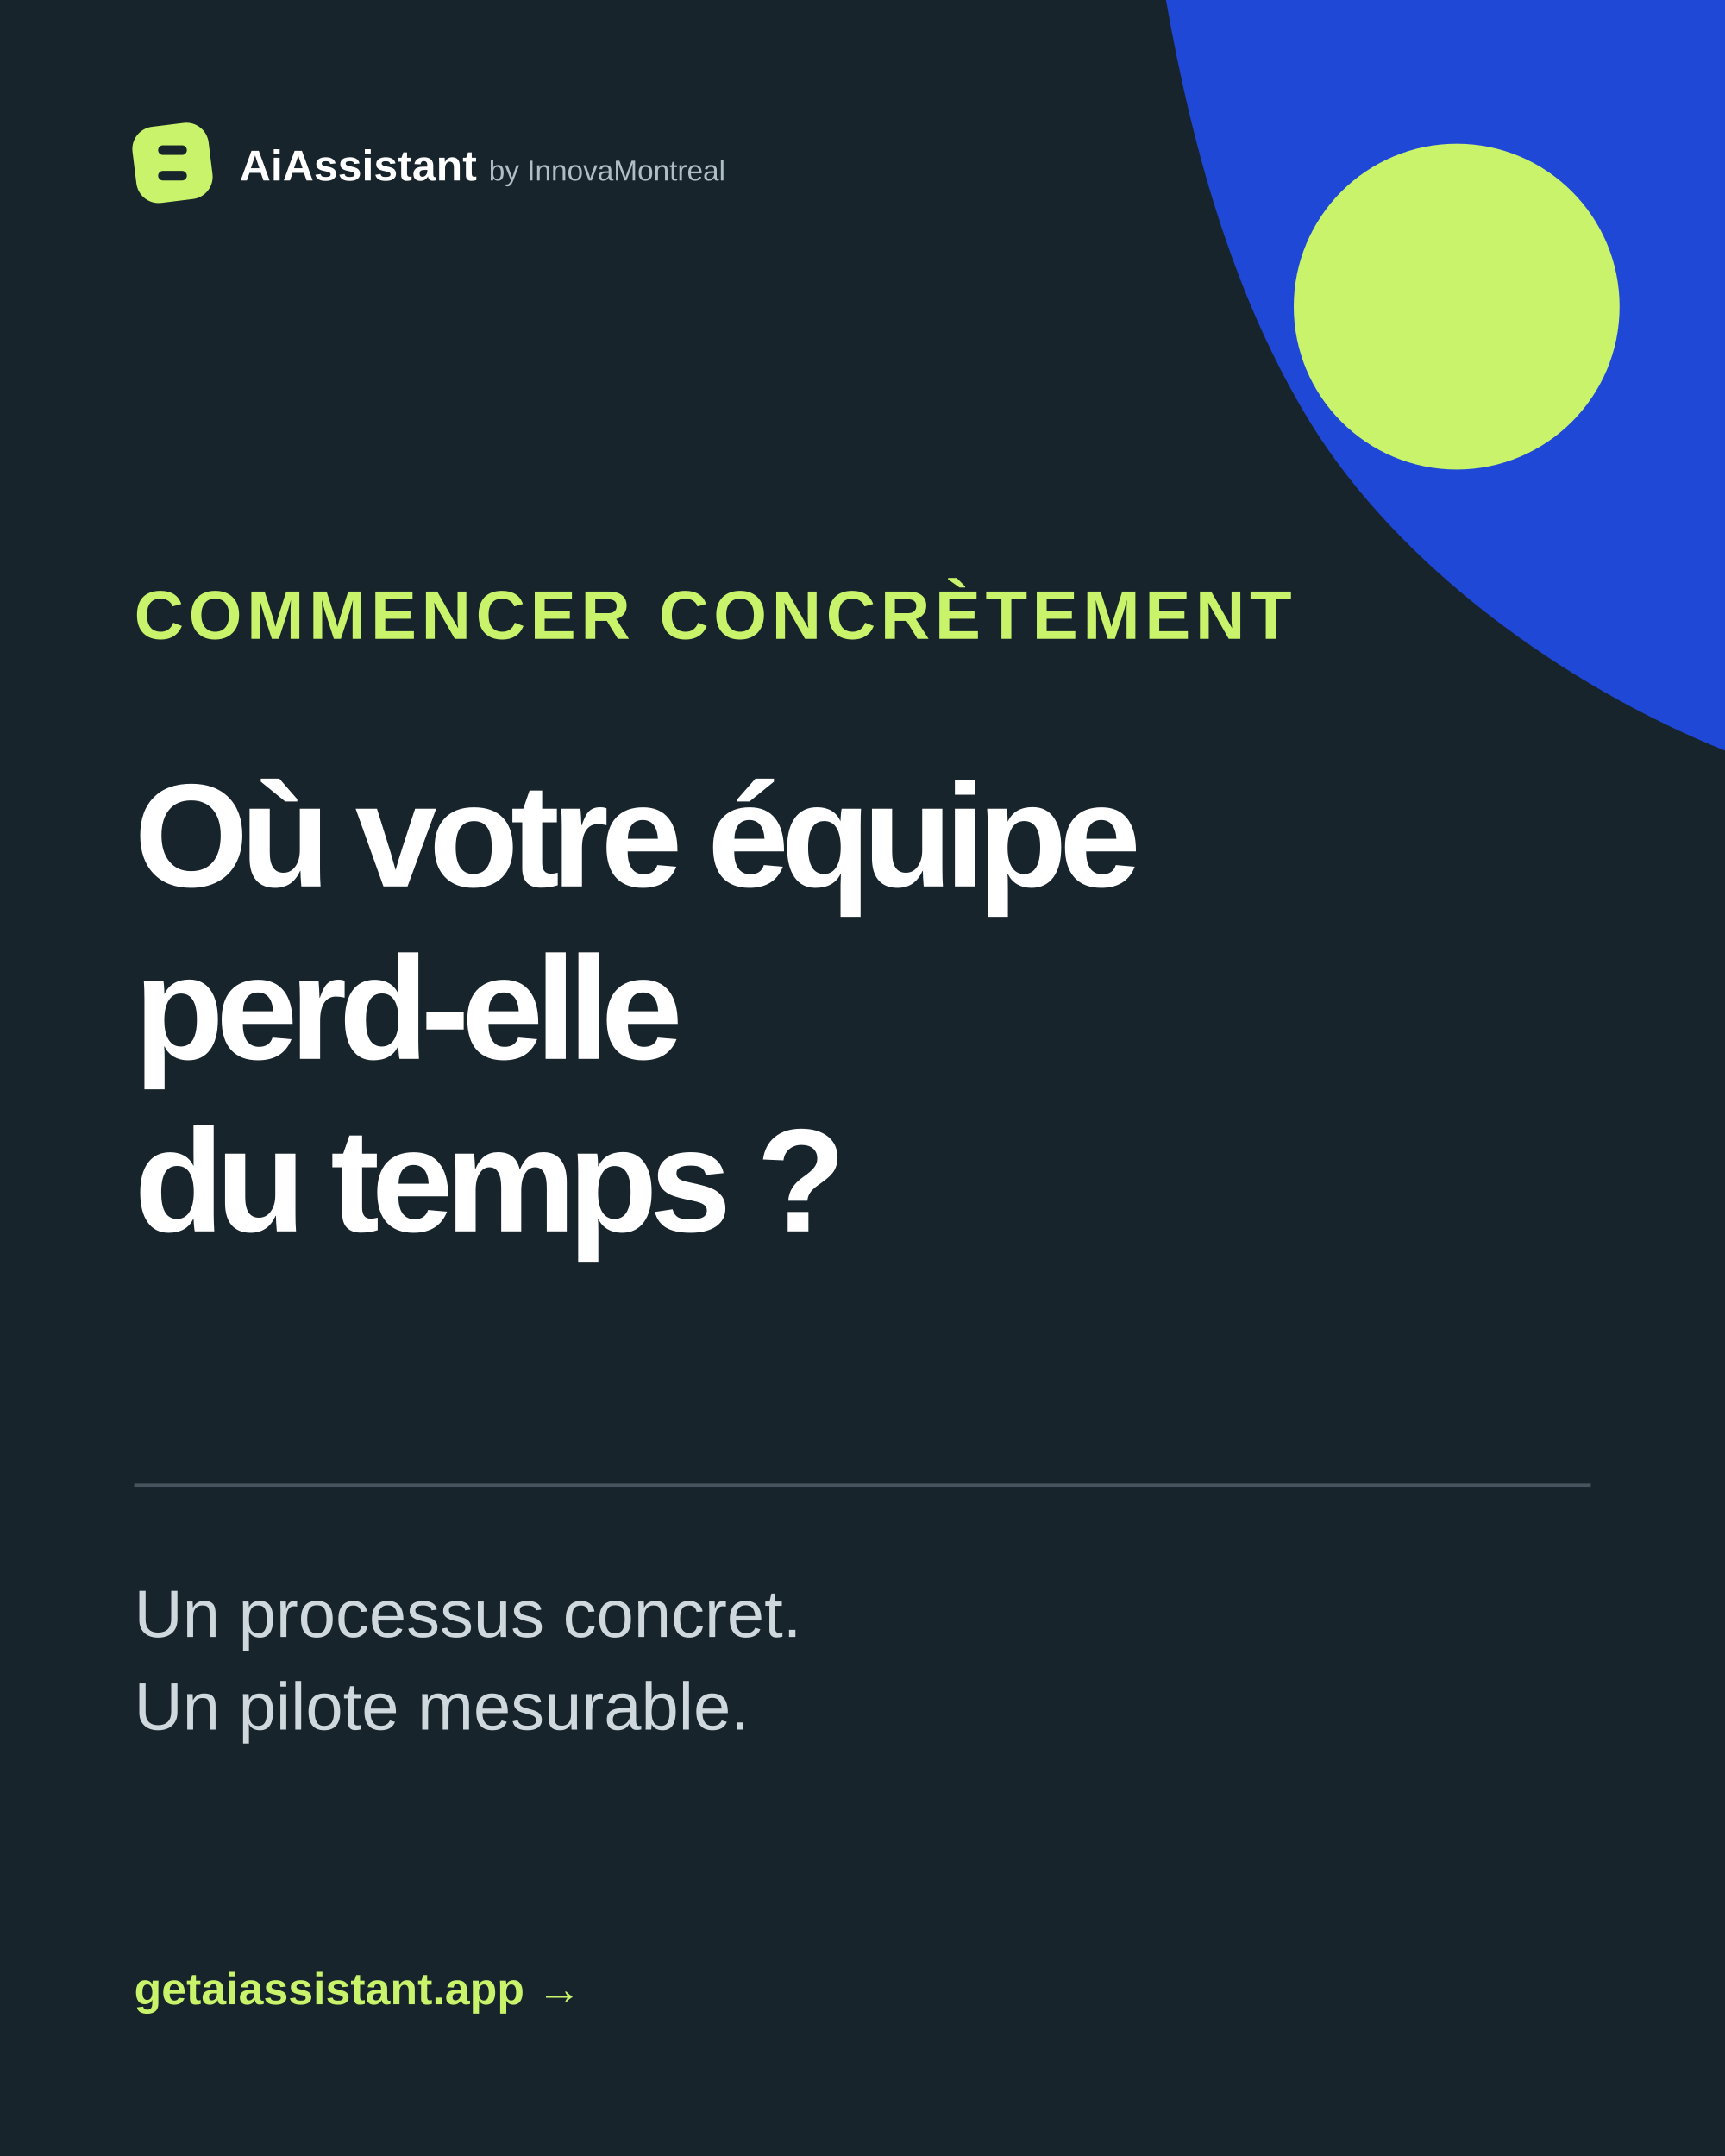
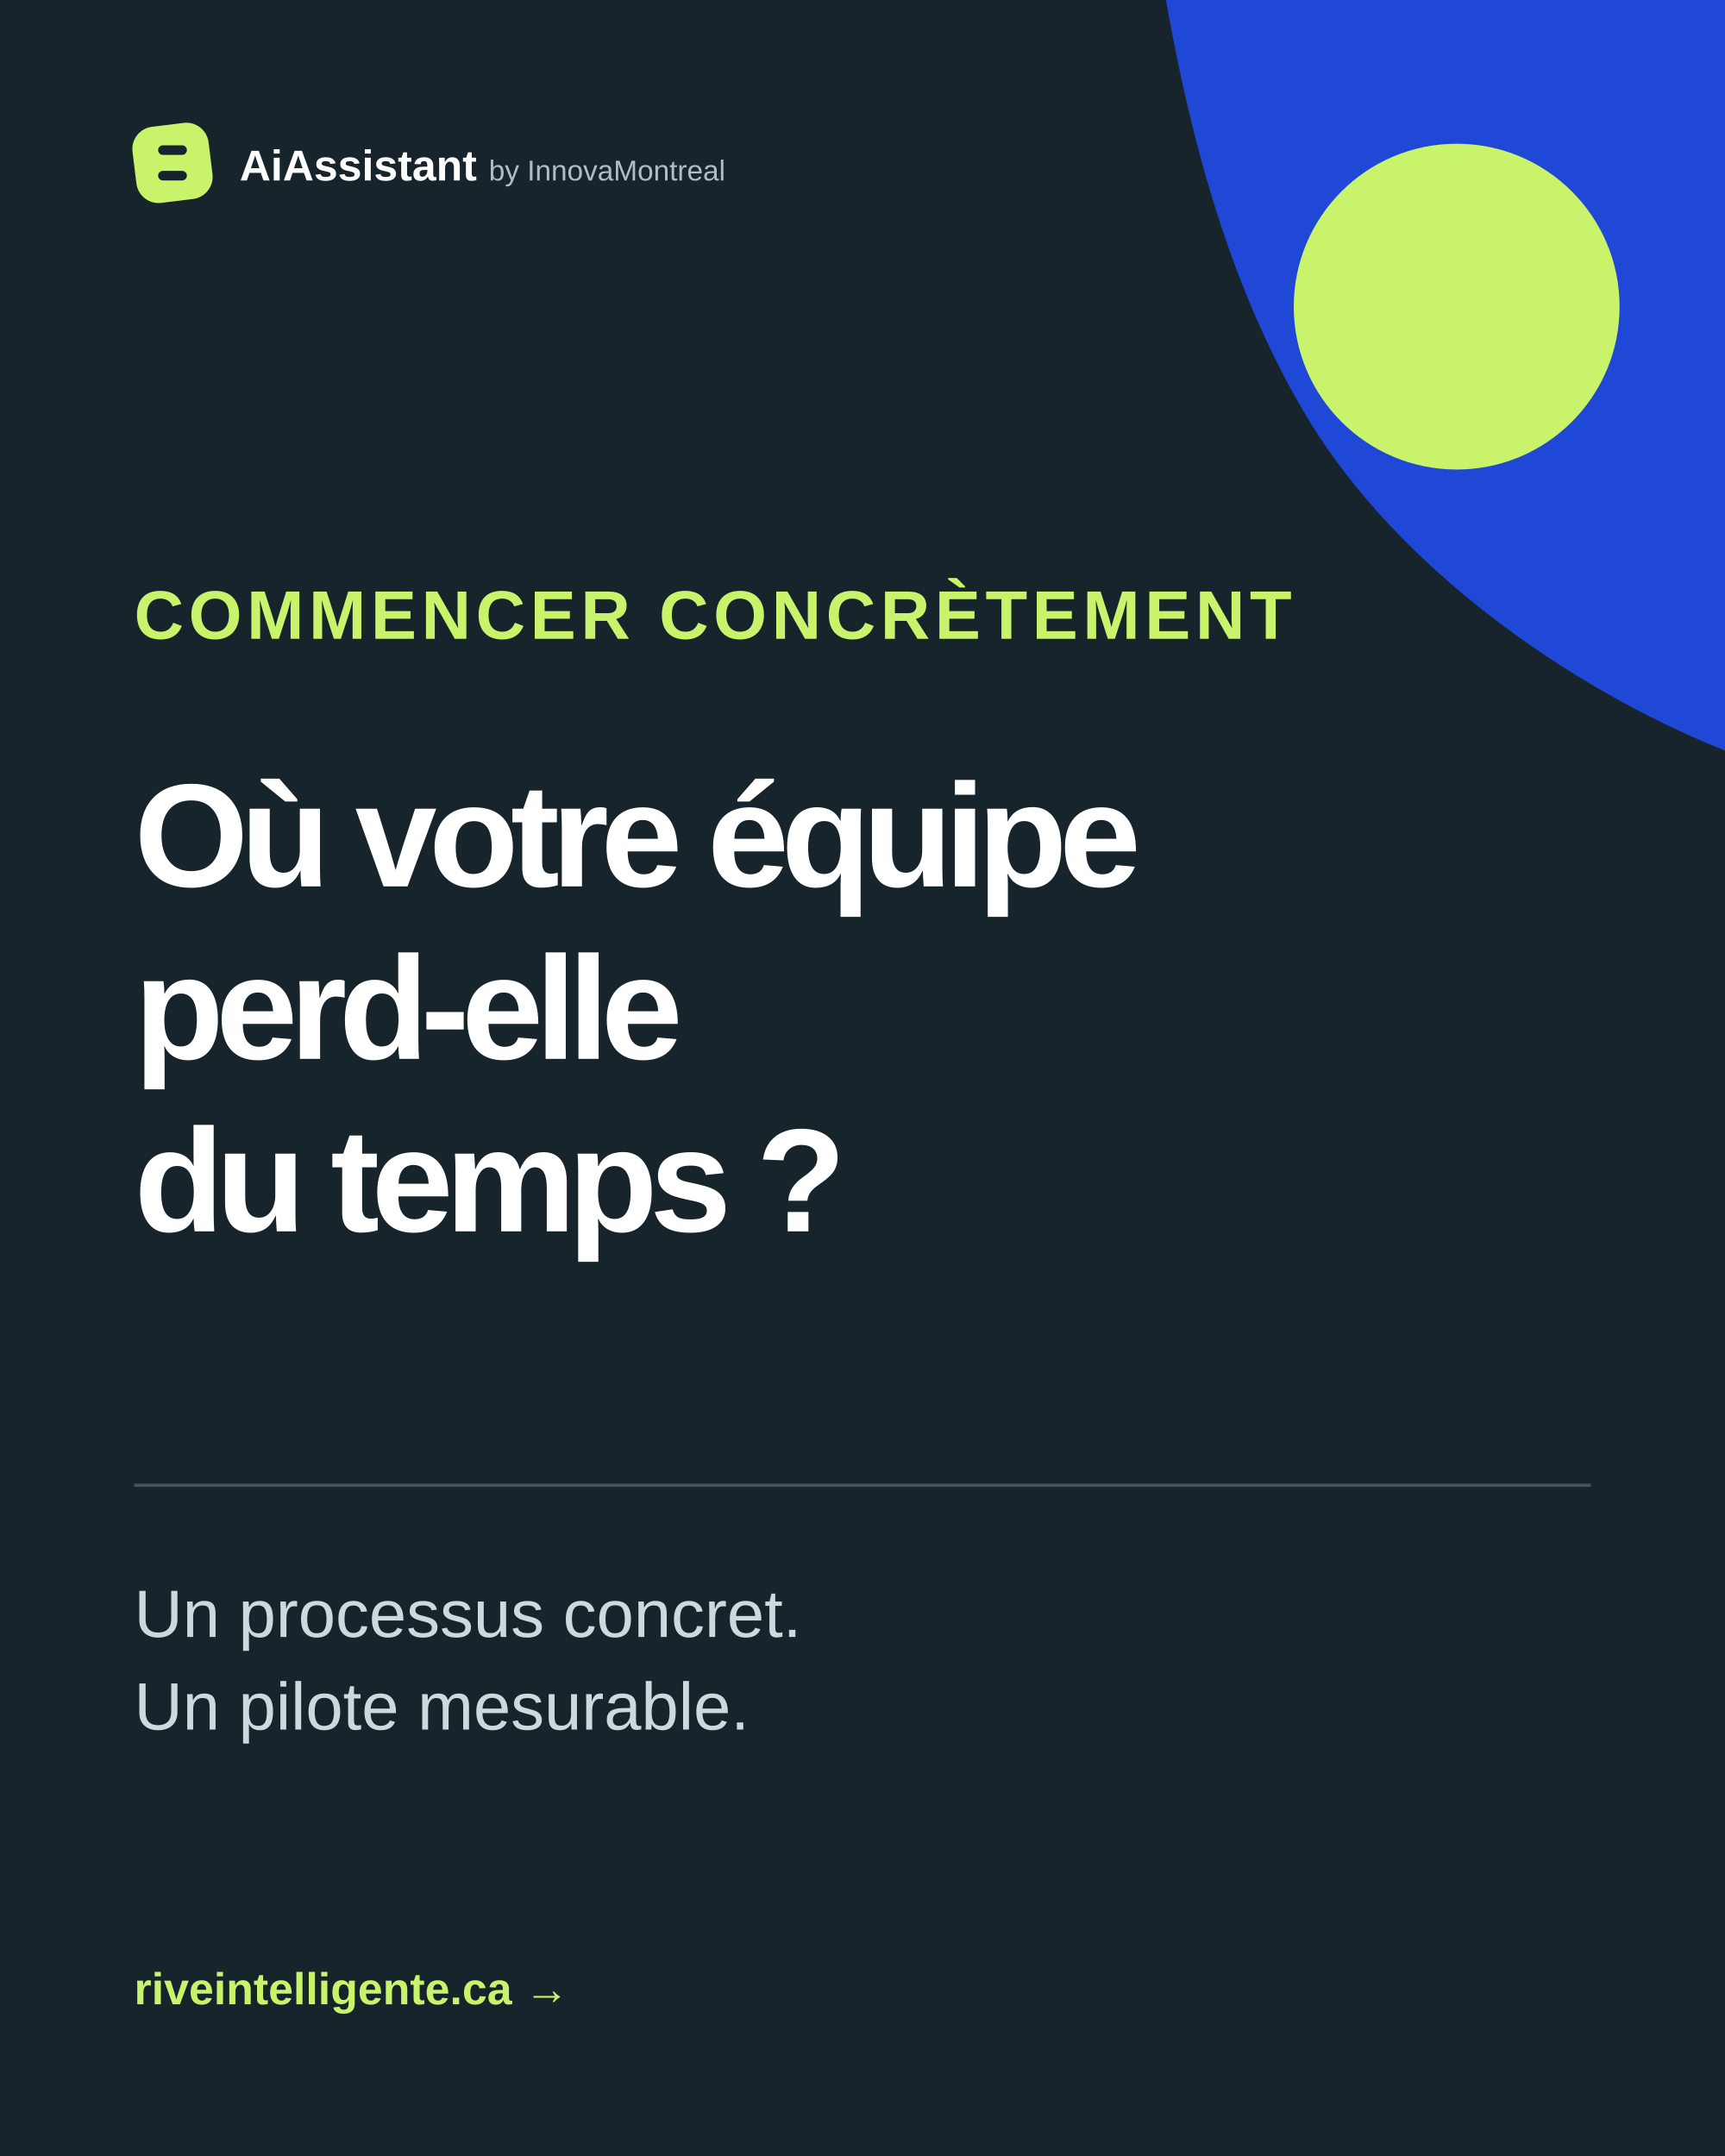
<svg xmlns="http://www.w3.org/2000/svg" width="1080" height="1350" viewBox="0 0 1080 1350">
  <rect width="1080" height="1350" fill="#17242C" />
  <path d="M730 0H1080V470C980 430 875 354 820 264C775 190 748 102 730 0Z" fill="#1F48D6" />
  <circle cx="912" cy="192" r="102" fill="#C9F36B" />
  <g transform="translate(84 78)">
    <rect width="48" height="48" rx="14" fill="#C9F36B" transform="rotate(-7 24 24)" />
    <rect x="15" y="13" width="18" height="6" rx="3" fill="#17242C" />
    <rect x="15" y="29" width="18" height="6" rx="3" fill="#17242C" />
    <text x="66" y="35" font-family="Arial,Helvetica,sans-serif" font-size="27" font-weight="700" fill="white">AiAssistant <tspan font-size="18" font-weight="500" fill="#AFBDC5">by InnovaMontreal</tspan>
    </text>
  </g>
  <text x="84" y="400" font-family="Arial,Helvetica,sans-serif" font-size="43" font-weight="700" letter-spacing="3" fill="#C9F36B">COMMENCER CONCRÈTEMENT</text>
  <text x="84" y="555" font-family="Arial,Helvetica,sans-serif" font-size="92" font-weight="800" letter-spacing="-5" fill="white">
    <tspan x="84" dy="0">Où votre équipe</tspan>
    <tspan x="84" dy="108">perd-elle</tspan>
    <tspan x="84" dy="108">du temps ?</tspan>
  </text>
  <line x1="84" y1="930" x2="996" y2="930" stroke="#45545D" stroke-width="2" />
  <text x="84" y="1025" font-family="Arial,Helvetica,sans-serif" font-size="42" font-weight="500" fill="#CFD8DD">
    <tspan x="84" dy="0">Un processus concret.</tspan>
    <tspan x="84" dy="58">Un pilote mesurable.</tspan>
  </text>
-   <text x="84" y="1255" font-family="Arial,Helvetica,sans-serif" font-size="28" font-weight="700" fill="#C9F36B">getaiassistant.app  →</text>
+   <text x="84" y="1255" font-family="Arial,Helvetica,sans-serif" font-size="28" font-weight="700" fill="#C9F36B">riveintelligente.ca  →</text>
</svg>
